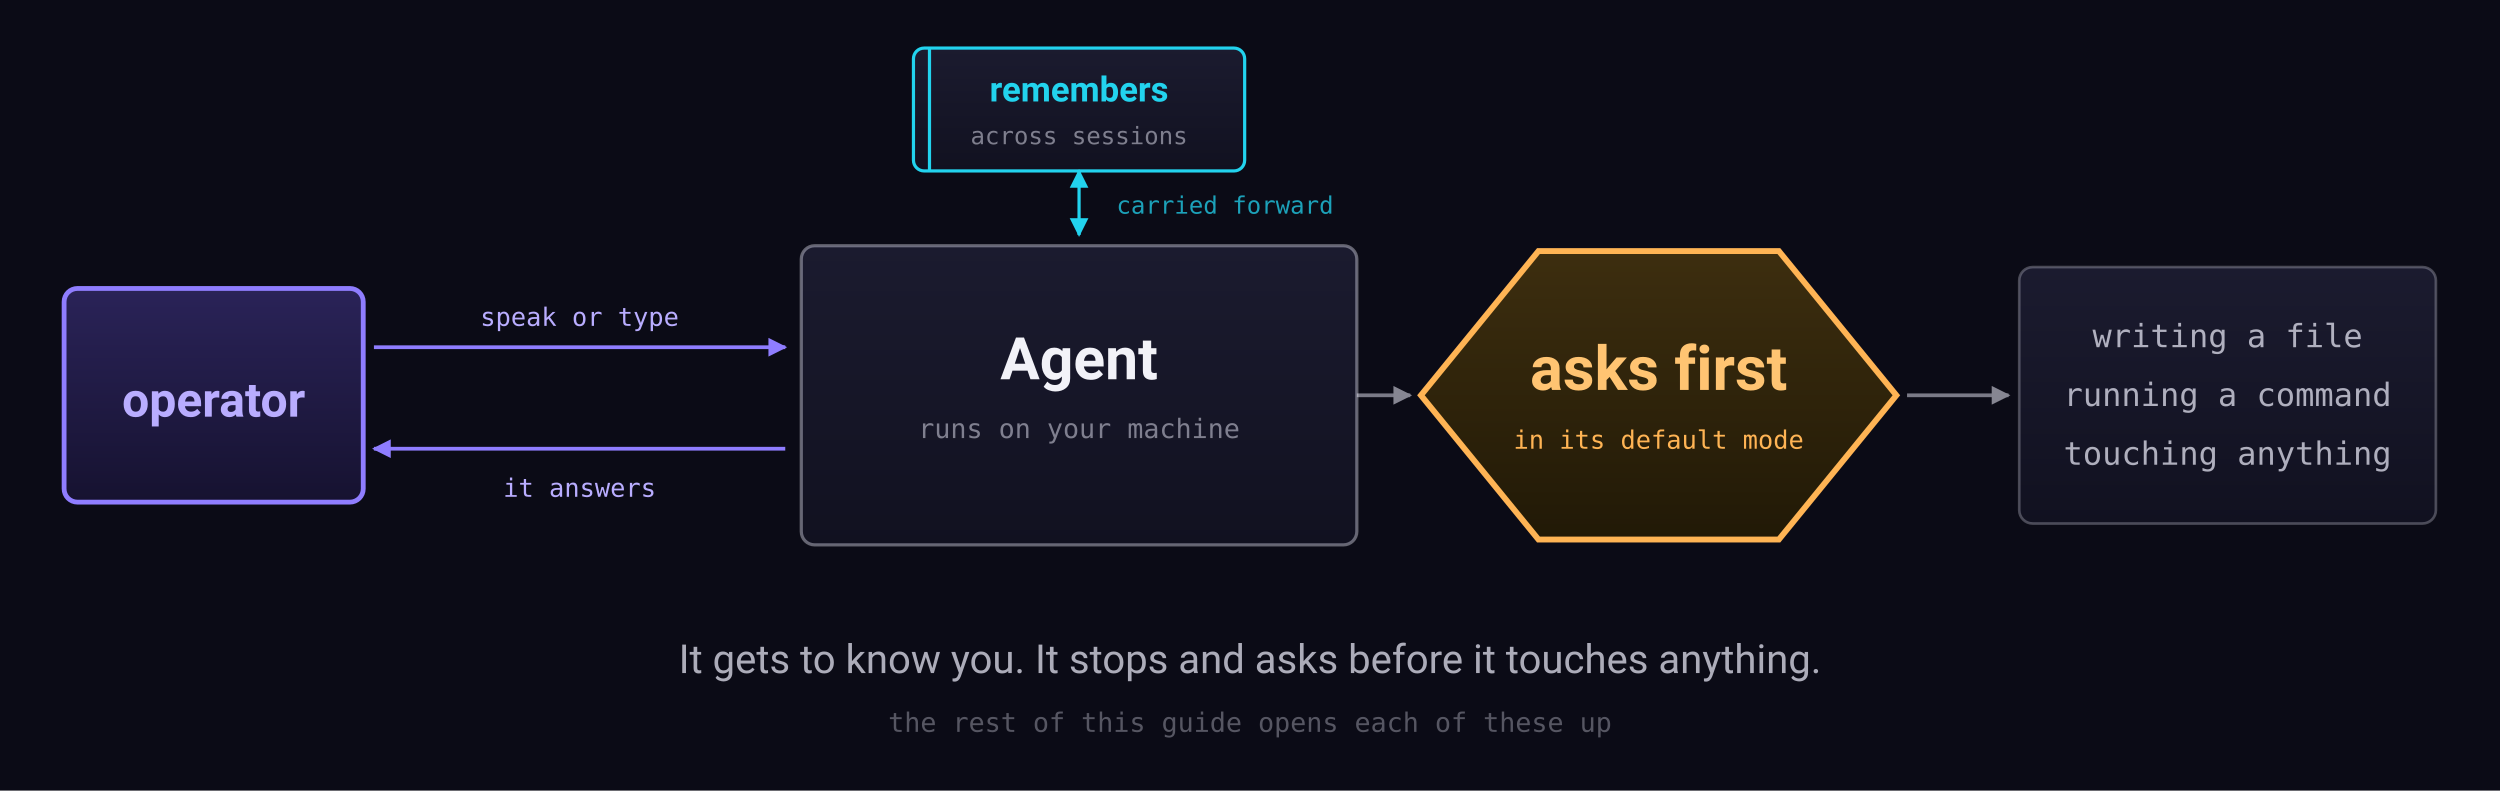
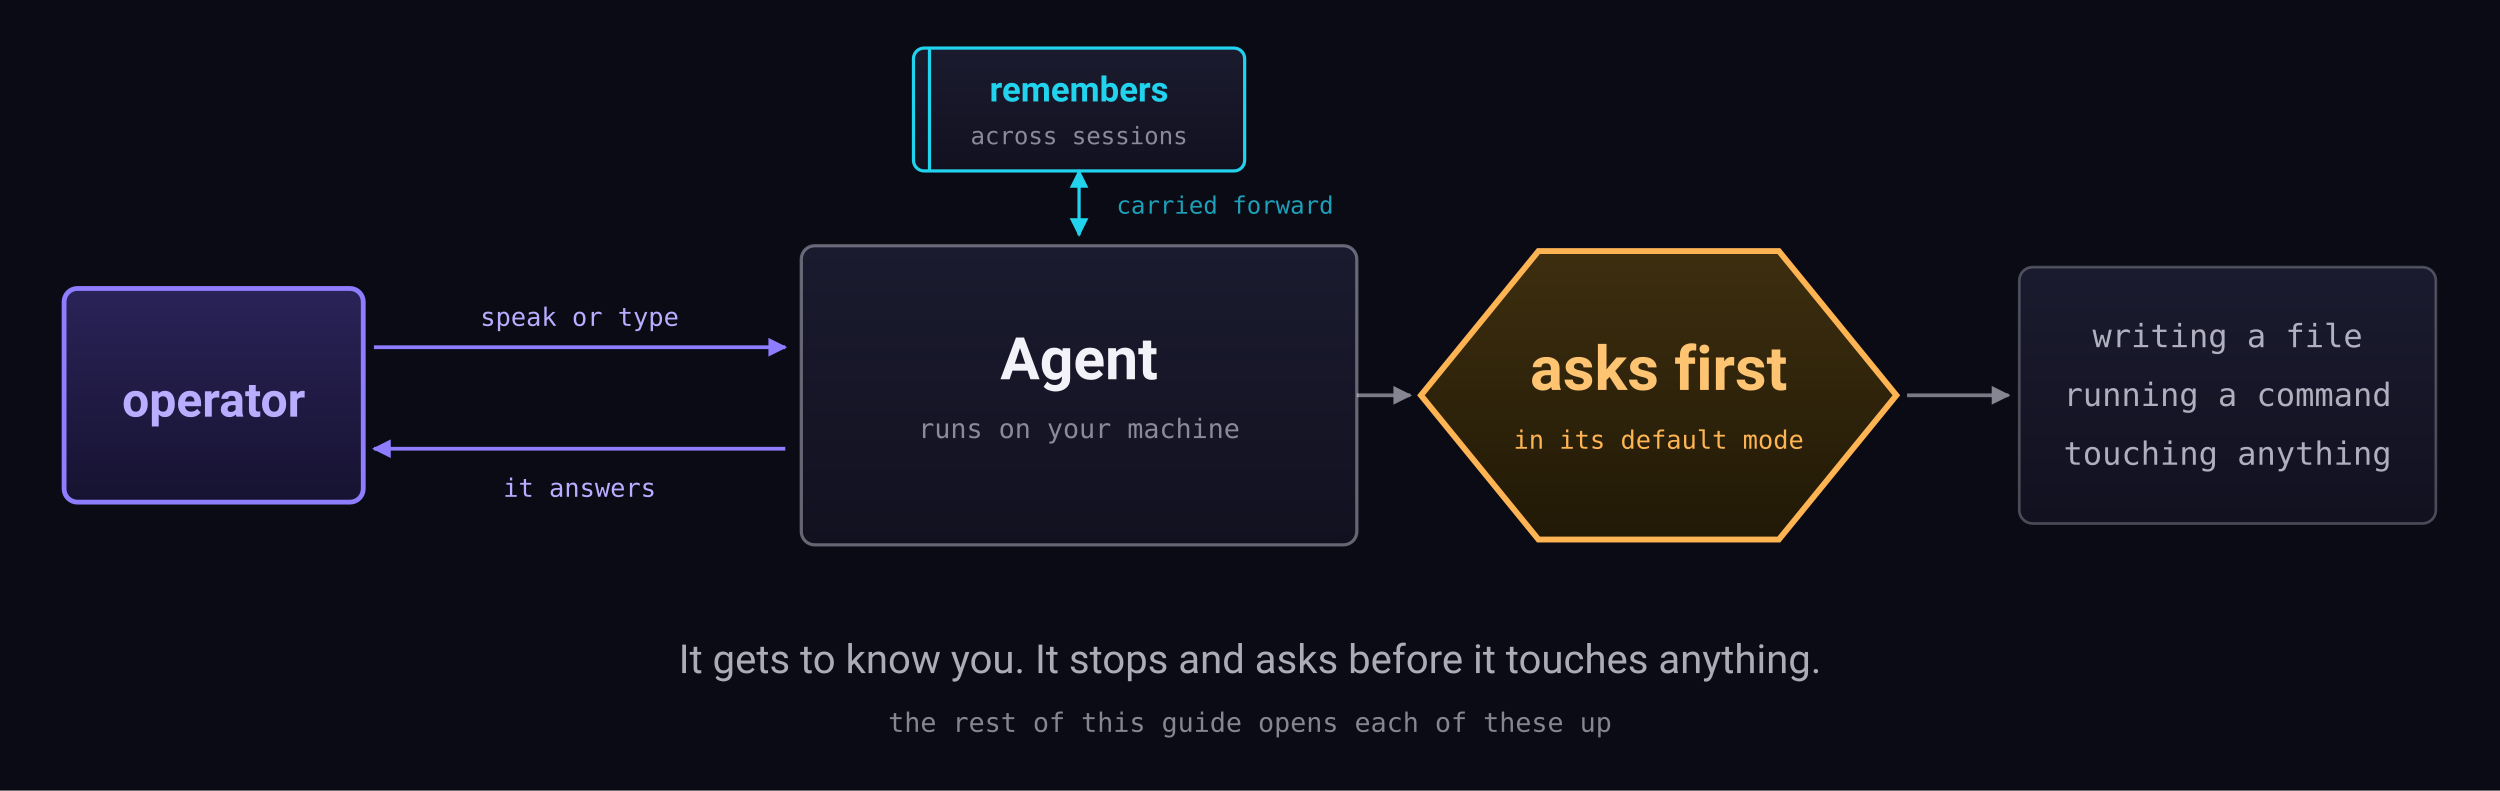
<svg xmlns="http://www.w3.org/2000/svg" width="936" height="296" viewBox="0 0 936 296" role="img" aria-label="The operator speaks or types to the Agent and it answers. It remembers the operator across sessions. Writing a file and running a command both pass a gate the operator controls: it asks first, every time.">
  <defs>
    <marker id="w-g" viewBox="0 0 10 10" refX="9" refY="5" markerWidth="7" markerHeight="7" markerUnits="userSpaceOnUse" orient="auto-start-reverse">
      <path d="M0 0 L10 5 L0 10 z" fill="#868692" />
    </marker>
    <marker id="w-v" viewBox="0 0 10 10" refX="9" refY="5" markerWidth="7" markerHeight="7" markerUnits="userSpaceOnUse" orient="auto-start-reverse">
      <path d="M0 0 L10 5 L0 10 z" fill="#8f7dff" />
    </marker>
    <marker id="w-c" viewBox="0 0 10 10" refX="9" refY="5" markerWidth="7" markerHeight="7" markerUnits="userSpaceOnUse" orient="auto-start-reverse">
      <path d="M0 0 L10 5 L0 10 z" fill="#22d3ee" />
    </marker>
    <linearGradient id="w-you" x1="0" y1="0" x2="0" y2="1">
      <stop offset="0%" stop-color="#2a2358" />
      <stop offset="100%" stop-color="#161230" />
    </linearGradient>
    <linearGradient id="w-sys" x1="0" y1="0" x2="0" y2="1">
      <stop offset="0%" stop-color="#1b1b2f" />
      <stop offset="100%" stop-color="#111120" />
    </linearGradient>
    <linearGradient id="w-gate" x1="0" y1="0" x2="0" y2="1">
      <stop offset="0%" stop-color="#3d2e0f" />
      <stop offset="100%" stop-color="#211906" />
    </linearGradient>
  </defs>
  <rect x="0" y="0" width="936" height="296" fill="#0b0b16" />
  <rect x="342" y="18" width="124" height="46" rx="4" fill="url(#w-sys)" stroke="#22d3ee" stroke-width="1.2" />
  <line x1="348" y1="18" x2="348" y2="64" stroke="#22d3ee" stroke-width="1.2" />
  <text x="404" y="38" font-family="system-ui, -apple-system, Segoe UI, Roboto, Helvetica, Arial, sans-serif" font-size="13" font-weight="600" fill="#22d3ee" text-anchor="middle">remembers</text>
-   <text x="404" y="54" font-family="JetBrains Mono, ui-monospace, Consolas, monospace" font-size="9" fill="rgba(234,234,248,0.5)" text-anchor="middle">across sessions</text>
+   <text x="404" y="54" font-family="JetBrains Mono, ui-monospace, Consolas, monospace" font-size="9" fill="rgba(234,234,248,0.55)" text-anchor="middle">across sessions</text>
  <path d="M404 64 L404 88" fill="none" stroke="#22d3ee" stroke-width="1.2" marker-end="url(#w-c)" marker-start="url(#w-c)" />
  <text x="418" y="80" font-family="JetBrains Mono, ui-monospace, Consolas, monospace" font-size="9" fill="rgba(34,211,238,0.75)">carried forward</text>
  <rect x="24" y="108" width="112" height="80" rx="5" fill="url(#w-you)" stroke="#8f7dff" stroke-width="1.8" />
  <text x="80" y="156" font-family="system-ui, -apple-system, Segoe UI, Roboto, Helvetica, Arial, sans-serif" font-size="18" font-weight="600" fill="#b9adff" text-anchor="middle">operator</text>
  <rect x="300" y="92" width="208" height="112" rx="5" fill="url(#w-sys)" stroke="rgba(234,234,248,0.4)" stroke-width="1.2" />
  <text x="404" y="142" font-family="system-ui, -apple-system, Segoe UI, Roboto, Helvetica, Arial, sans-serif" font-size="22" font-weight="600" fill="#f2f2f8" text-anchor="middle">Agent</text>
-   <text x="404" y="164" font-family="JetBrains Mono, ui-monospace, Consolas, monospace" font-size="10" fill="rgba(234,234,248,0.5)" text-anchor="middle">runs on your machine</text>
+   <text x="404" y="164" font-family="JetBrains Mono, ui-monospace, Consolas, monospace" font-size="10" fill="rgba(234,234,248,0.55)" text-anchor="middle">runs on your machine</text>
  <path d="M140 130 L294 130" fill="none" stroke="#8f7dff" stroke-width="1.4" marker-end="url(#w-v)" />
  <text x="217" y="122" font-family="JetBrains Mono, ui-monospace, Consolas, monospace" font-size="9.5" fill="#b9adff" text-anchor="middle">speak or type</text>
  <path d="M294 168 L140 168" fill="none" stroke="#8f7dff" stroke-width="1.4" marker-end="url(#w-v)" />
  <text x="217" y="186" font-family="JetBrains Mono, ui-monospace, Consolas, monospace" font-size="9.5" fill="#b9adff" text-anchor="middle">it answers</text>
  <polygon points="532,148 576,94 666,94 710,148 666,202 576,202" fill="url(#w-gate)" stroke="#ffb454" stroke-width="2.2" />
  <text x="621" y="146" font-family="system-ui, -apple-system, Segoe UI, Roboto, Helvetica, Arial, sans-serif" font-size="23" font-weight="600" fill="#ffc472" text-anchor="middle">asks first</text>
  <text x="621" y="168" font-family="JetBrains Mono, ui-monospace, Consolas, monospace" font-size="9.5" fill="#ffb454" text-anchor="middle">in its default mode</text>
  <line x1="508" y1="148" x2="528" y2="148" stroke="rgba(234,234,248,0.5)" stroke-width="1.4" marker-end="url(#w-g)" />
  <line x1="714" y1="148" x2="752" y2="148" stroke="rgba(234,234,248,0.5)" stroke-width="1.4" marker-end="url(#w-g)" />
  <rect x="756" y="100" width="156" height="96" rx="5" fill="url(#w-sys)" stroke="rgba(234,234,248,0.28)" stroke-width="1" />
  <g font-family="JetBrains Mono, ui-monospace, Consolas, monospace" font-size="12" fill="rgba(234,234,248,0.72)" text-anchor="middle">
    <text x="834" y="130">writing a file</text>
    <text x="834" y="152">running a command</text>
    <text x="834" y="174">touching anything</text>
  </g>
  <text x="468" y="252" font-family="system-ui, -apple-system, Segoe UI, Roboto, Helvetica, Arial, sans-serif" font-size="15" fill="rgba(234,234,248,0.72)" text-anchor="middle">It gets to know you. It stops and asks before it touches anything.</text>
-   <text x="468" y="274" font-family="JetBrains Mono, ui-monospace, Consolas, monospace" font-size="10" fill="rgba(234,234,248,0.34)" text-anchor="middle">the rest of this guide opens each of these up</text>
+   <text x="468" y="274" font-family="JetBrains Mono, ui-monospace, Consolas, monospace" font-size="10" fill="rgba(234,234,248,0.55)" text-anchor="middle">the rest of this guide opens each of these up</text>
</svg>
